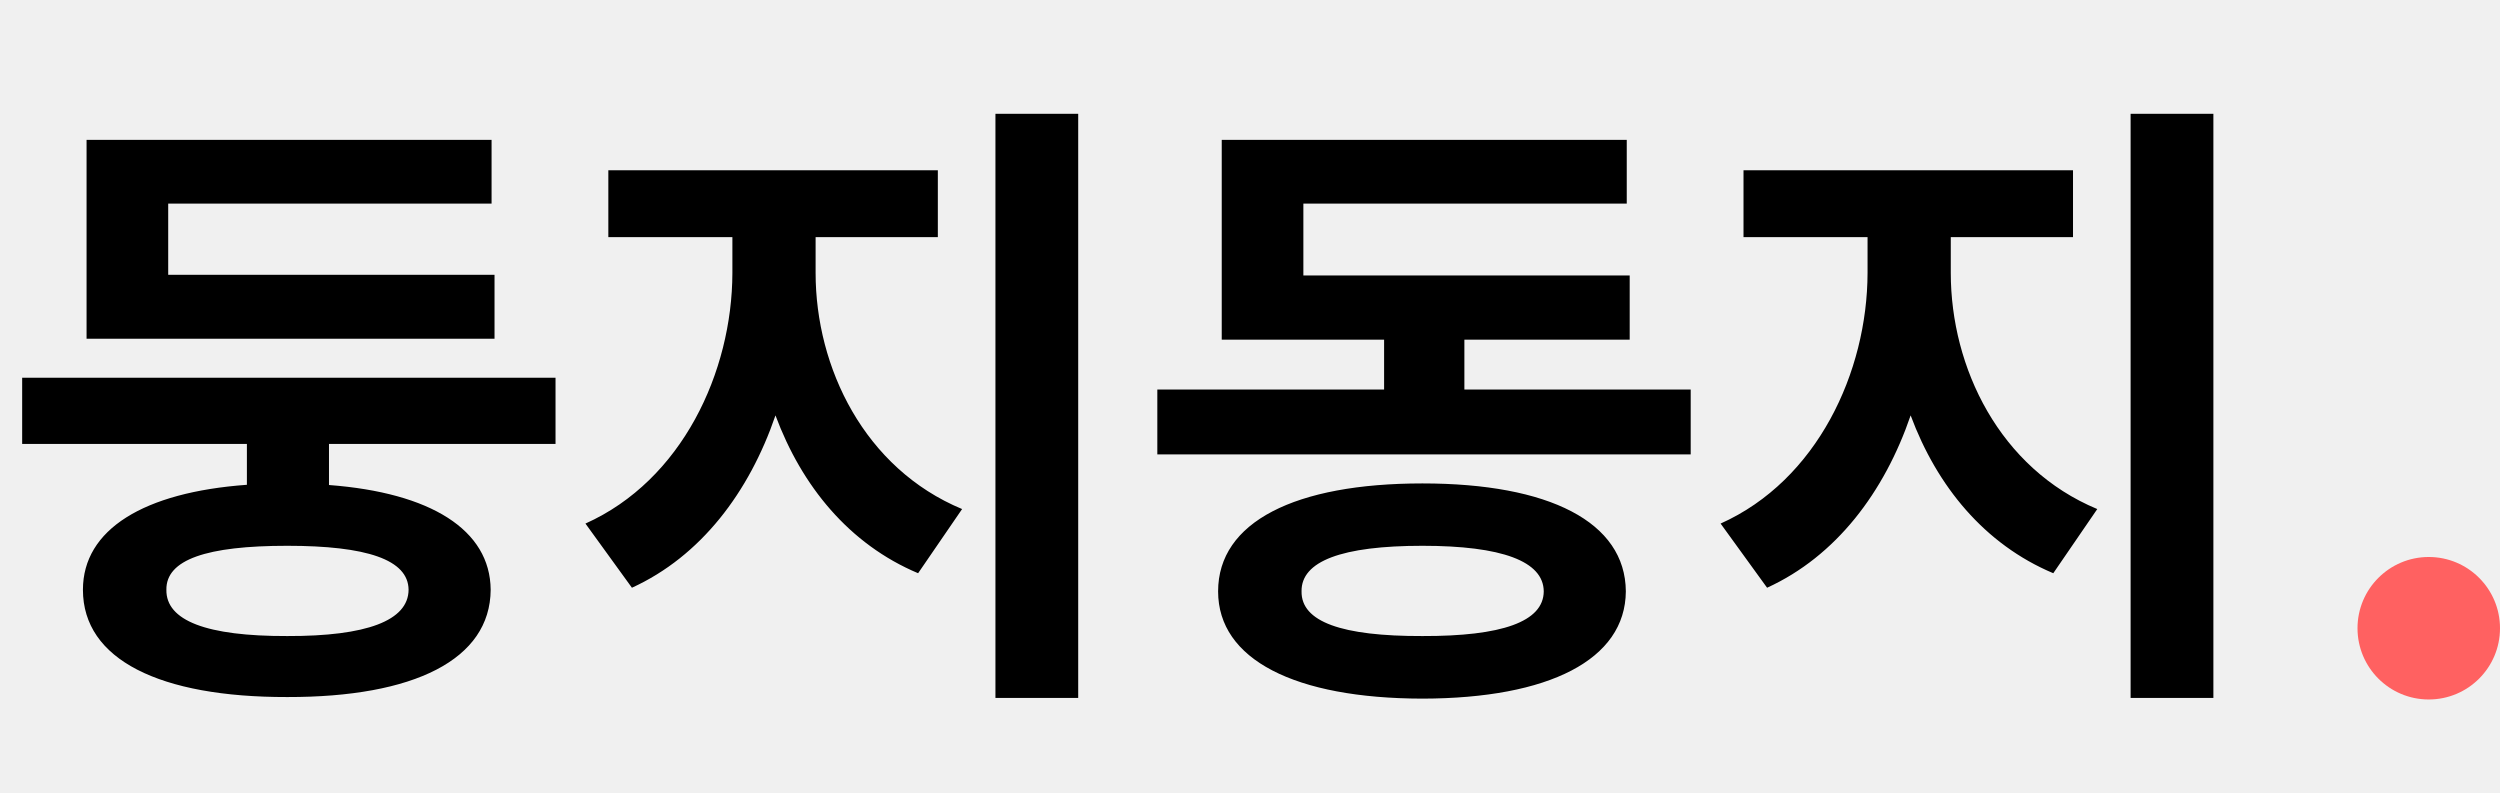
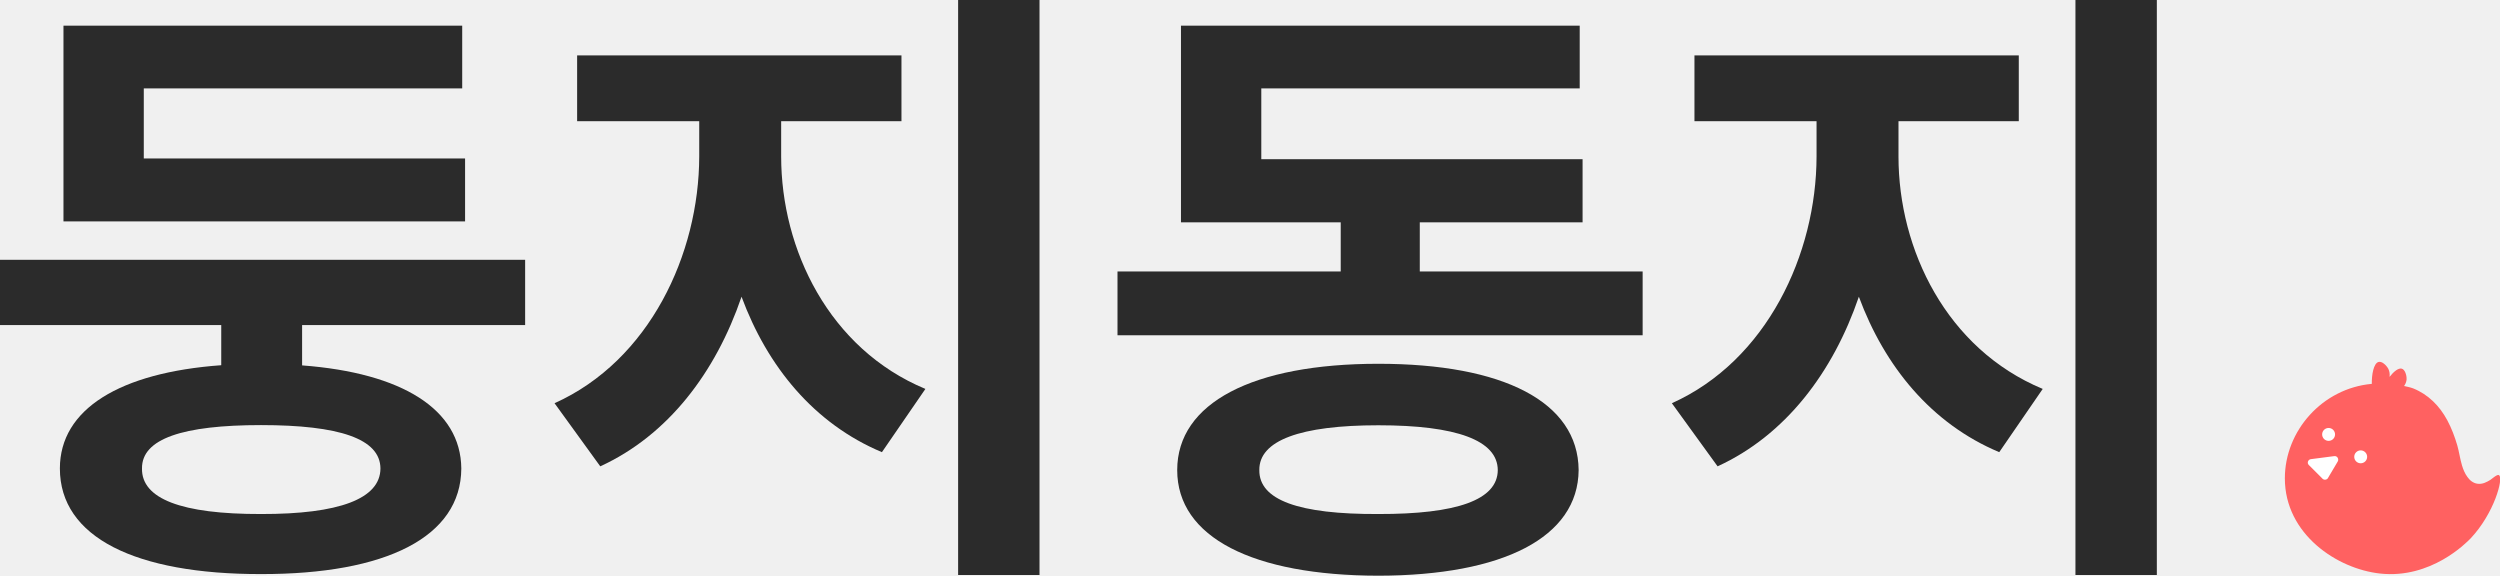
- <svg xmlns="http://www.w3.org/2000/svg" width="227" height="72" viewBox="0 0 227 72" fill="none">
-   <path d="M50.442 34.3V40.312H29.872V44.039C39.096 44.739 44.512 48.096 44.553 53.552C44.512 59.894 37.593 63.312 26.083 63.292C14.511 63.312 7.53 59.894 7.53 53.552C7.53 48.075 13.049 44.698 22.418 44.019V40.312H2.012V34.3H50.442ZM7.86 30.758V12.7H44.635V18.486H15.273V24.952H44.903V30.758H7.86ZM15.108 53.552C15.067 56.353 18.753 57.773 26.083 57.753C33.29 57.773 37.078 56.353 37.099 53.552C37.078 50.814 33.29 49.558 26.083 49.558C18.753 49.558 15.067 50.814 15.108 53.552ZM74.057 24.787C74.057 33.373 78.484 42.536 87.359 46.222L83.364 52.049C77.105 49.414 72.801 44.142 70.413 37.718C68.024 44.698 63.638 50.505 57.379 53.367L53.158 47.54C61.929 43.607 66.48 33.785 66.501 24.787V21.534H55.237V15.459H85.156V21.534H74.057V24.787ZM90.386 63.374V10.332H97.901V63.374H90.386ZM153.515 35.371V41.26H105.085V35.371H125.676V30.841H110.933V12.7H147.709V18.486H118.346V25.013H147.976V30.841H132.966V35.371H153.515ZM110.604 53.697C110.604 47.396 117.584 43.895 129.156 43.895C140.667 43.895 147.585 47.396 147.626 53.697C147.585 59.894 140.667 63.415 129.156 63.436C117.584 63.415 110.604 59.894 110.604 53.697ZM118.181 53.697C118.14 56.456 121.826 57.773 129.156 57.753C136.363 57.773 140.152 56.456 140.172 53.697C140.152 50.958 136.363 49.558 129.156 49.558C121.826 49.558 118.14 50.958 118.181 53.697ZM177.131 24.787C177.131 33.373 181.558 42.536 190.432 46.222L186.438 52.049C180.178 49.414 175.875 44.142 173.486 37.718C171.098 44.698 166.712 50.505 160.452 53.367L156.231 47.54C165.003 43.607 169.553 33.785 169.574 24.787V21.534H158.311V15.459H188.229V21.534H177.131V24.787ZM193.459 63.374V10.332H200.975V63.374H193.459Z" fill="black" />
-   <circle cx="6.469" cy="6.469" r="6.469" transform="matrix(1 0 0 -1 214.062 63.513)" fill="#FF6161" />
+ <svg xmlns="http://www.w3.org/2000/svg" id="_레이어_2" data-name="레이어_2" viewBox="0 0 139.44 32.11">
+   <defs>
+     <style>
+       .cls-1 {
+         fill: #2b2b2b;
+       }
+ 
+       .cls-2 {
+         fill: #fff;
+       }
+ 
+       .cls-3 {
+         fill: #ff6161;
+       }
+     </style>
+   </defs>
+   <g id="_레이어_1-2" data-name="레이어_1">
+     <g>
+       <g>
+         <path class="cls-1" d="M29.29,18.13h-12.44v2.25c5.58.42,8.85,2.45,8.88,5.75-.02,3.83-4.21,5.9-11.17,5.89-7,.01-11.22-2.05-11.22-5.89,0-3.31,3.34-5.35,9-5.76v-2.24H0v-3.64h29.29v3.64ZM3.54,1.43h22.24v3.5H8.02v3.91h17.92v3.51H3.54V1.43ZM14.56,28.67c4.36.01,6.65-.85,6.66-2.54-.01-1.66-2.3-2.42-6.66-2.42s-6.66.76-6.64,2.42c-.03,1.69,2.2,2.55,6.64,2.54Z" />
+         <path class="cls-1" d="M51.61,21.7l-2.42,3.52c-3.79-1.59-6.39-4.78-7.83-8.67-1.44,4.22-4.1,7.73-7.88,9.46l-2.55-3.52c5.3-2.38,8.06-8.32,8.07-13.76v-1.97h-6.81v-3.67h18.09v3.67h-6.71v1.97c0,5.19,2.68,10.73,8.04,12.96ZM53.44,0h4.54v32.07h-4.54V0Z" />
+         <path class="cls-1" d="M91.61,18.7h-29.28v-3.56h12.45v-2.74h-8.91V1.43h22.24v3.5h-17.76v3.95h17.92v3.52h-9.08v2.74h12.43v3.56ZM76.88,20.29c6.96,0,11.14,2.12,11.17,5.93-.03,3.75-4.21,5.88-11.17,5.89-7-.01-11.22-2.14-11.22-5.89s4.22-5.93,11.22-5.93ZM76.88,28.67c4.36.01,6.65-.78,6.66-2.45-.01-1.66-2.3-2.5-6.66-2.5s-6.66.85-6.64,2.5c-.02,1.67,2.2,2.47,6.64,2.45Z" />
+         <path class="cls-1" d="M113.93,21.7l-2.42,3.52c-3.79-1.59-6.39-4.78-7.83-8.67-1.44,4.22-4.1,7.73-7.88,9.46l-2.55-3.52c5.3-2.38,8.06-8.32,8.07-13.76v-1.97h-6.81v-3.67h18.09v3.67h-6.71v1.97c0,5.19,2.68,10.73,8.04,12.96ZM115.76,0h4.54v32.07h-4.54V0Z" />
+       </g>
+       <g>
+         <path class="cls-3" d="M139.38,26.5c-.1-.06-.39.21-.47.26-.22.14-.46.26-.73.22-.23-.03-.43-.19-.56-.38-.14-.19-.23-.41-.3-.64-.11-.37-.16-.76-.26-1.11-.14-.48-.32-.96-.56-1.41-.43-.8-1.06-1.44-1.91-1.78-.16-.06-.33-.09-.5-.13.08-.11.13-.24.14-.37.01-.23-.09-.56-.28-.6-.19-.04-.44.17-.67.46.02-.16,0-.31-.07-.45-.11-.2-.36-.44-.55-.38-.27.08-.38.71-.37,1.22-2.76.25-4.85,2.62-4.85,5.27,0,3.12,2.92,5.05,5.31,5.31,2.84.31,4.82-1.72,5.06-1.97,1.32-1.41,1.83-3.35,1.58-3.51Z" />
+         <path class="cls-2" d="M129.84,26.67l.55-.93c.08-.14-.03-.32-.19-.3l-1.31.17c-.16.02-.23.22-.11.33l.76.76c.09.09.24.07.31-.04Z" />
+         <circle class="cls-2" cx="129.88" cy="24.23" r=".36" />
+         <circle class="cls-2" cx="131.67" cy="25.48" r=".36" />
+       </g>
+     </g>
+   </g>
</svg>
